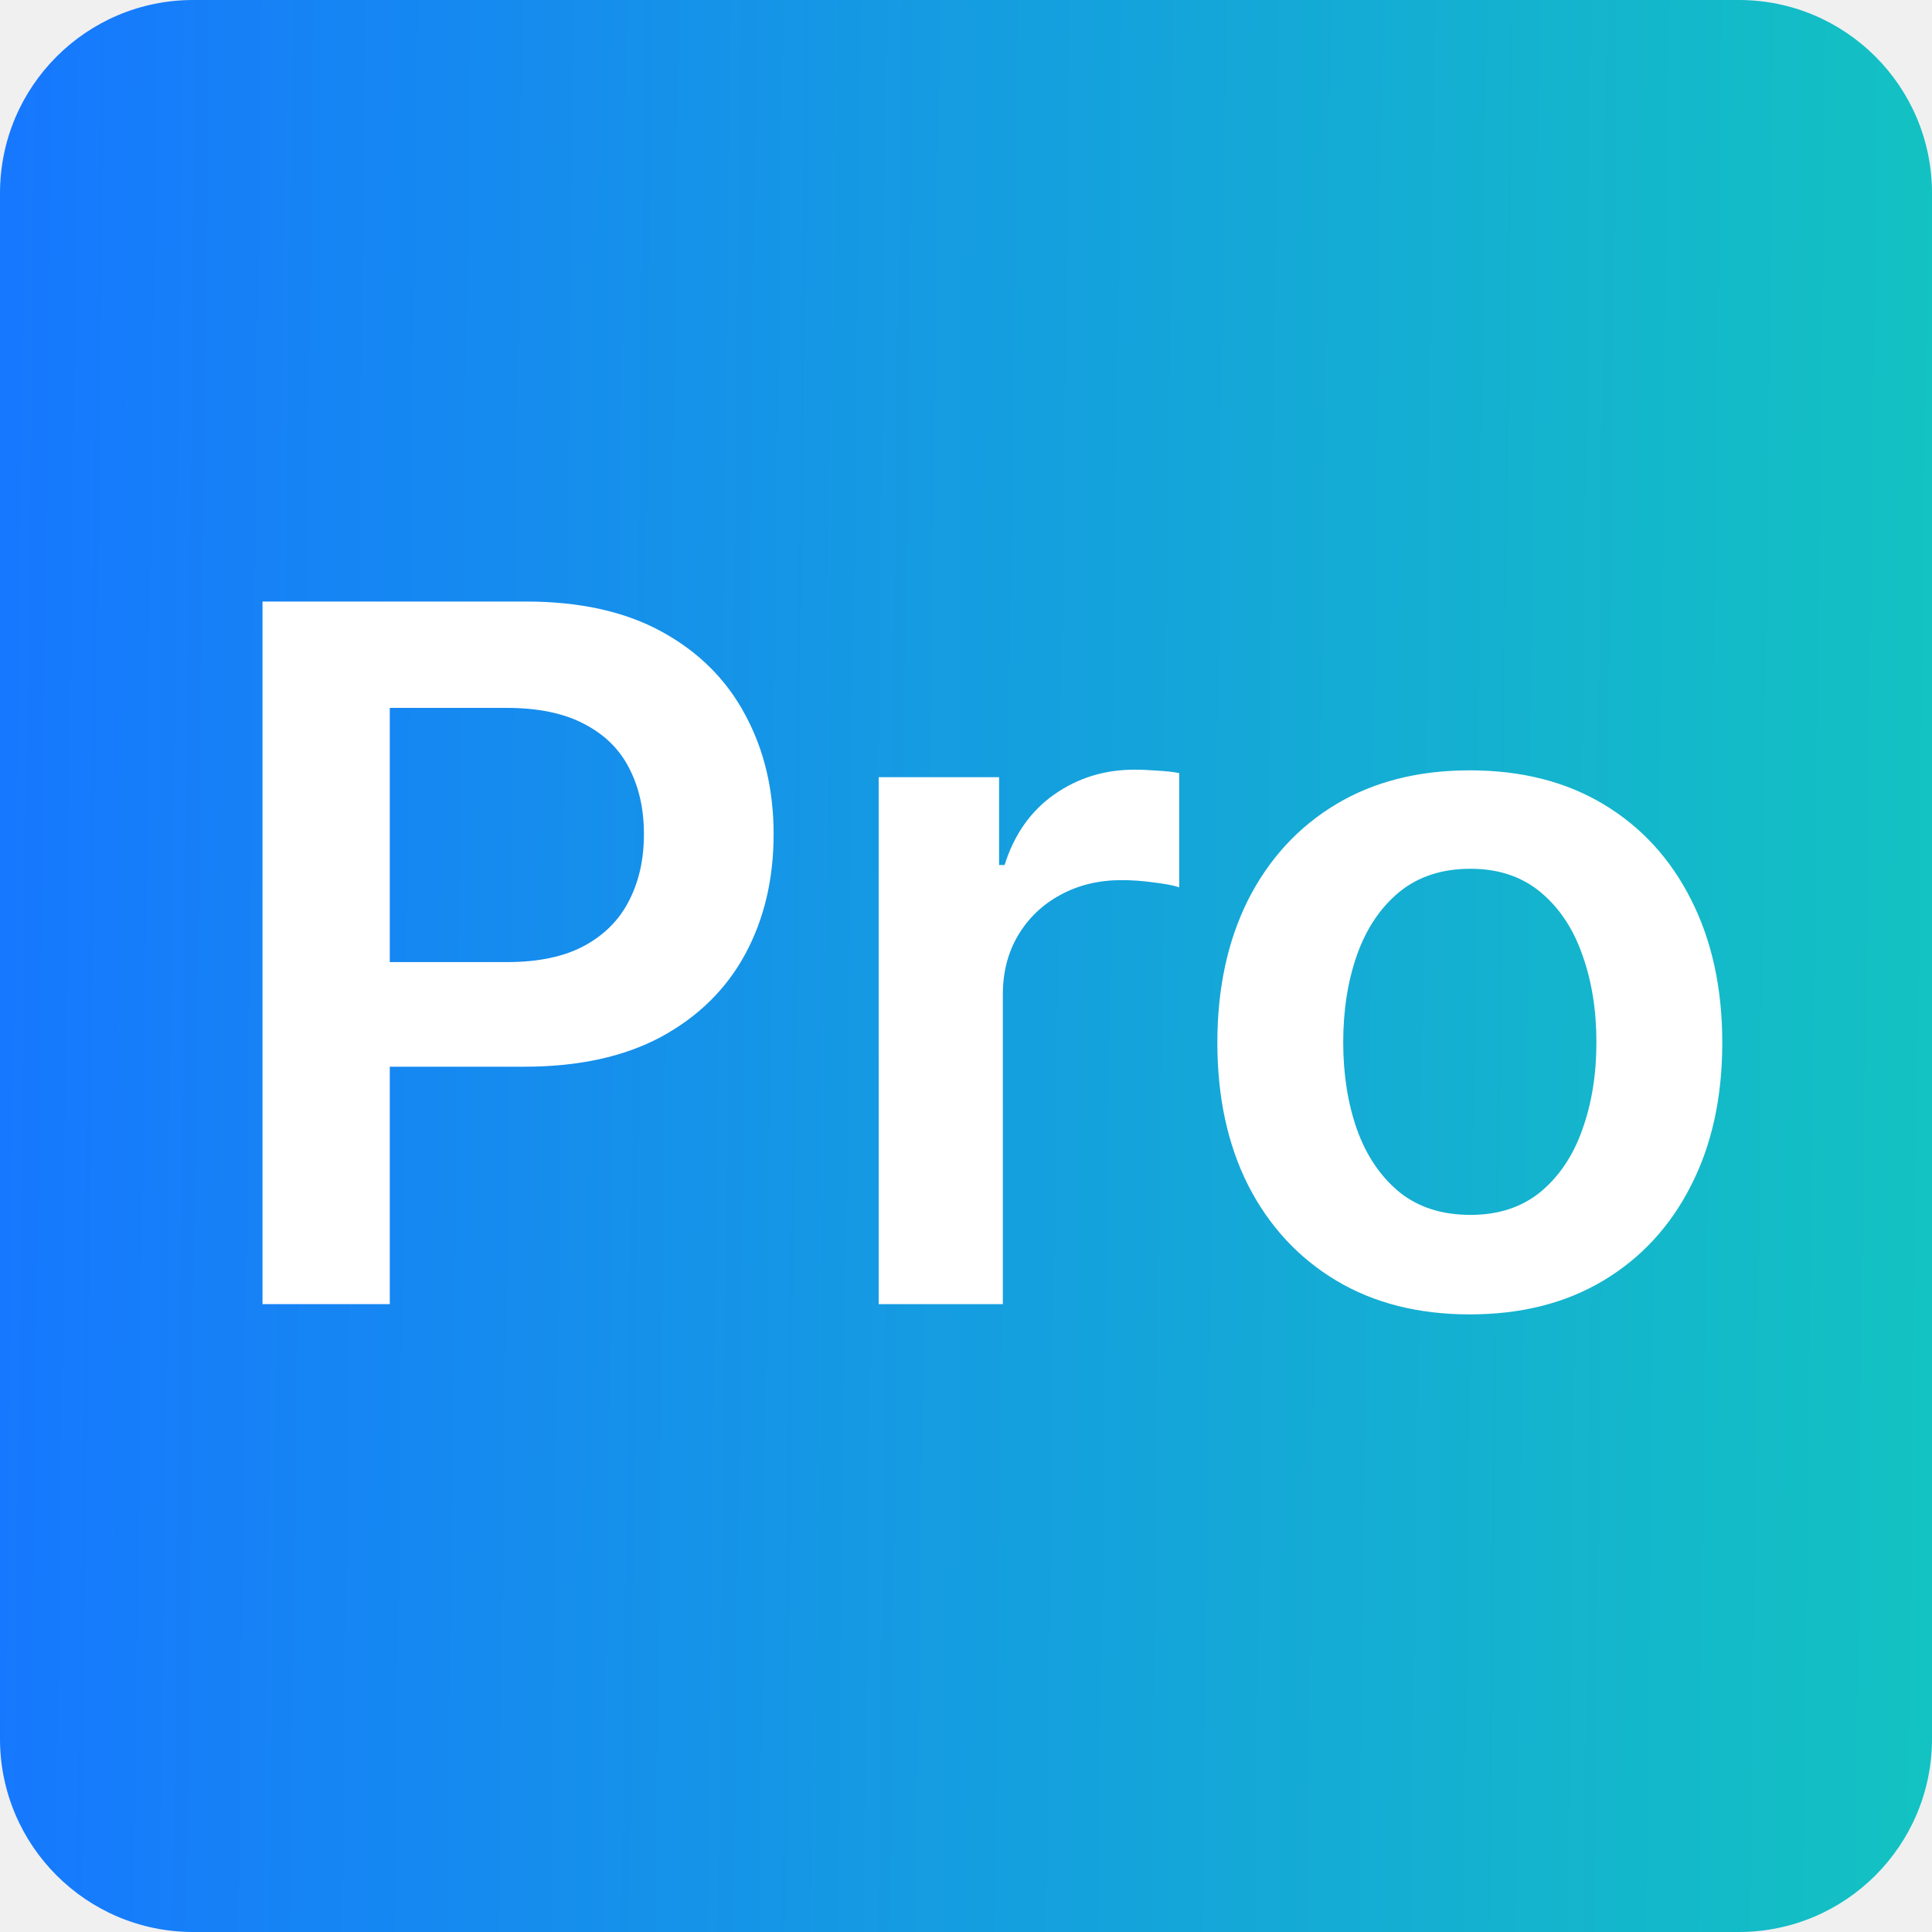
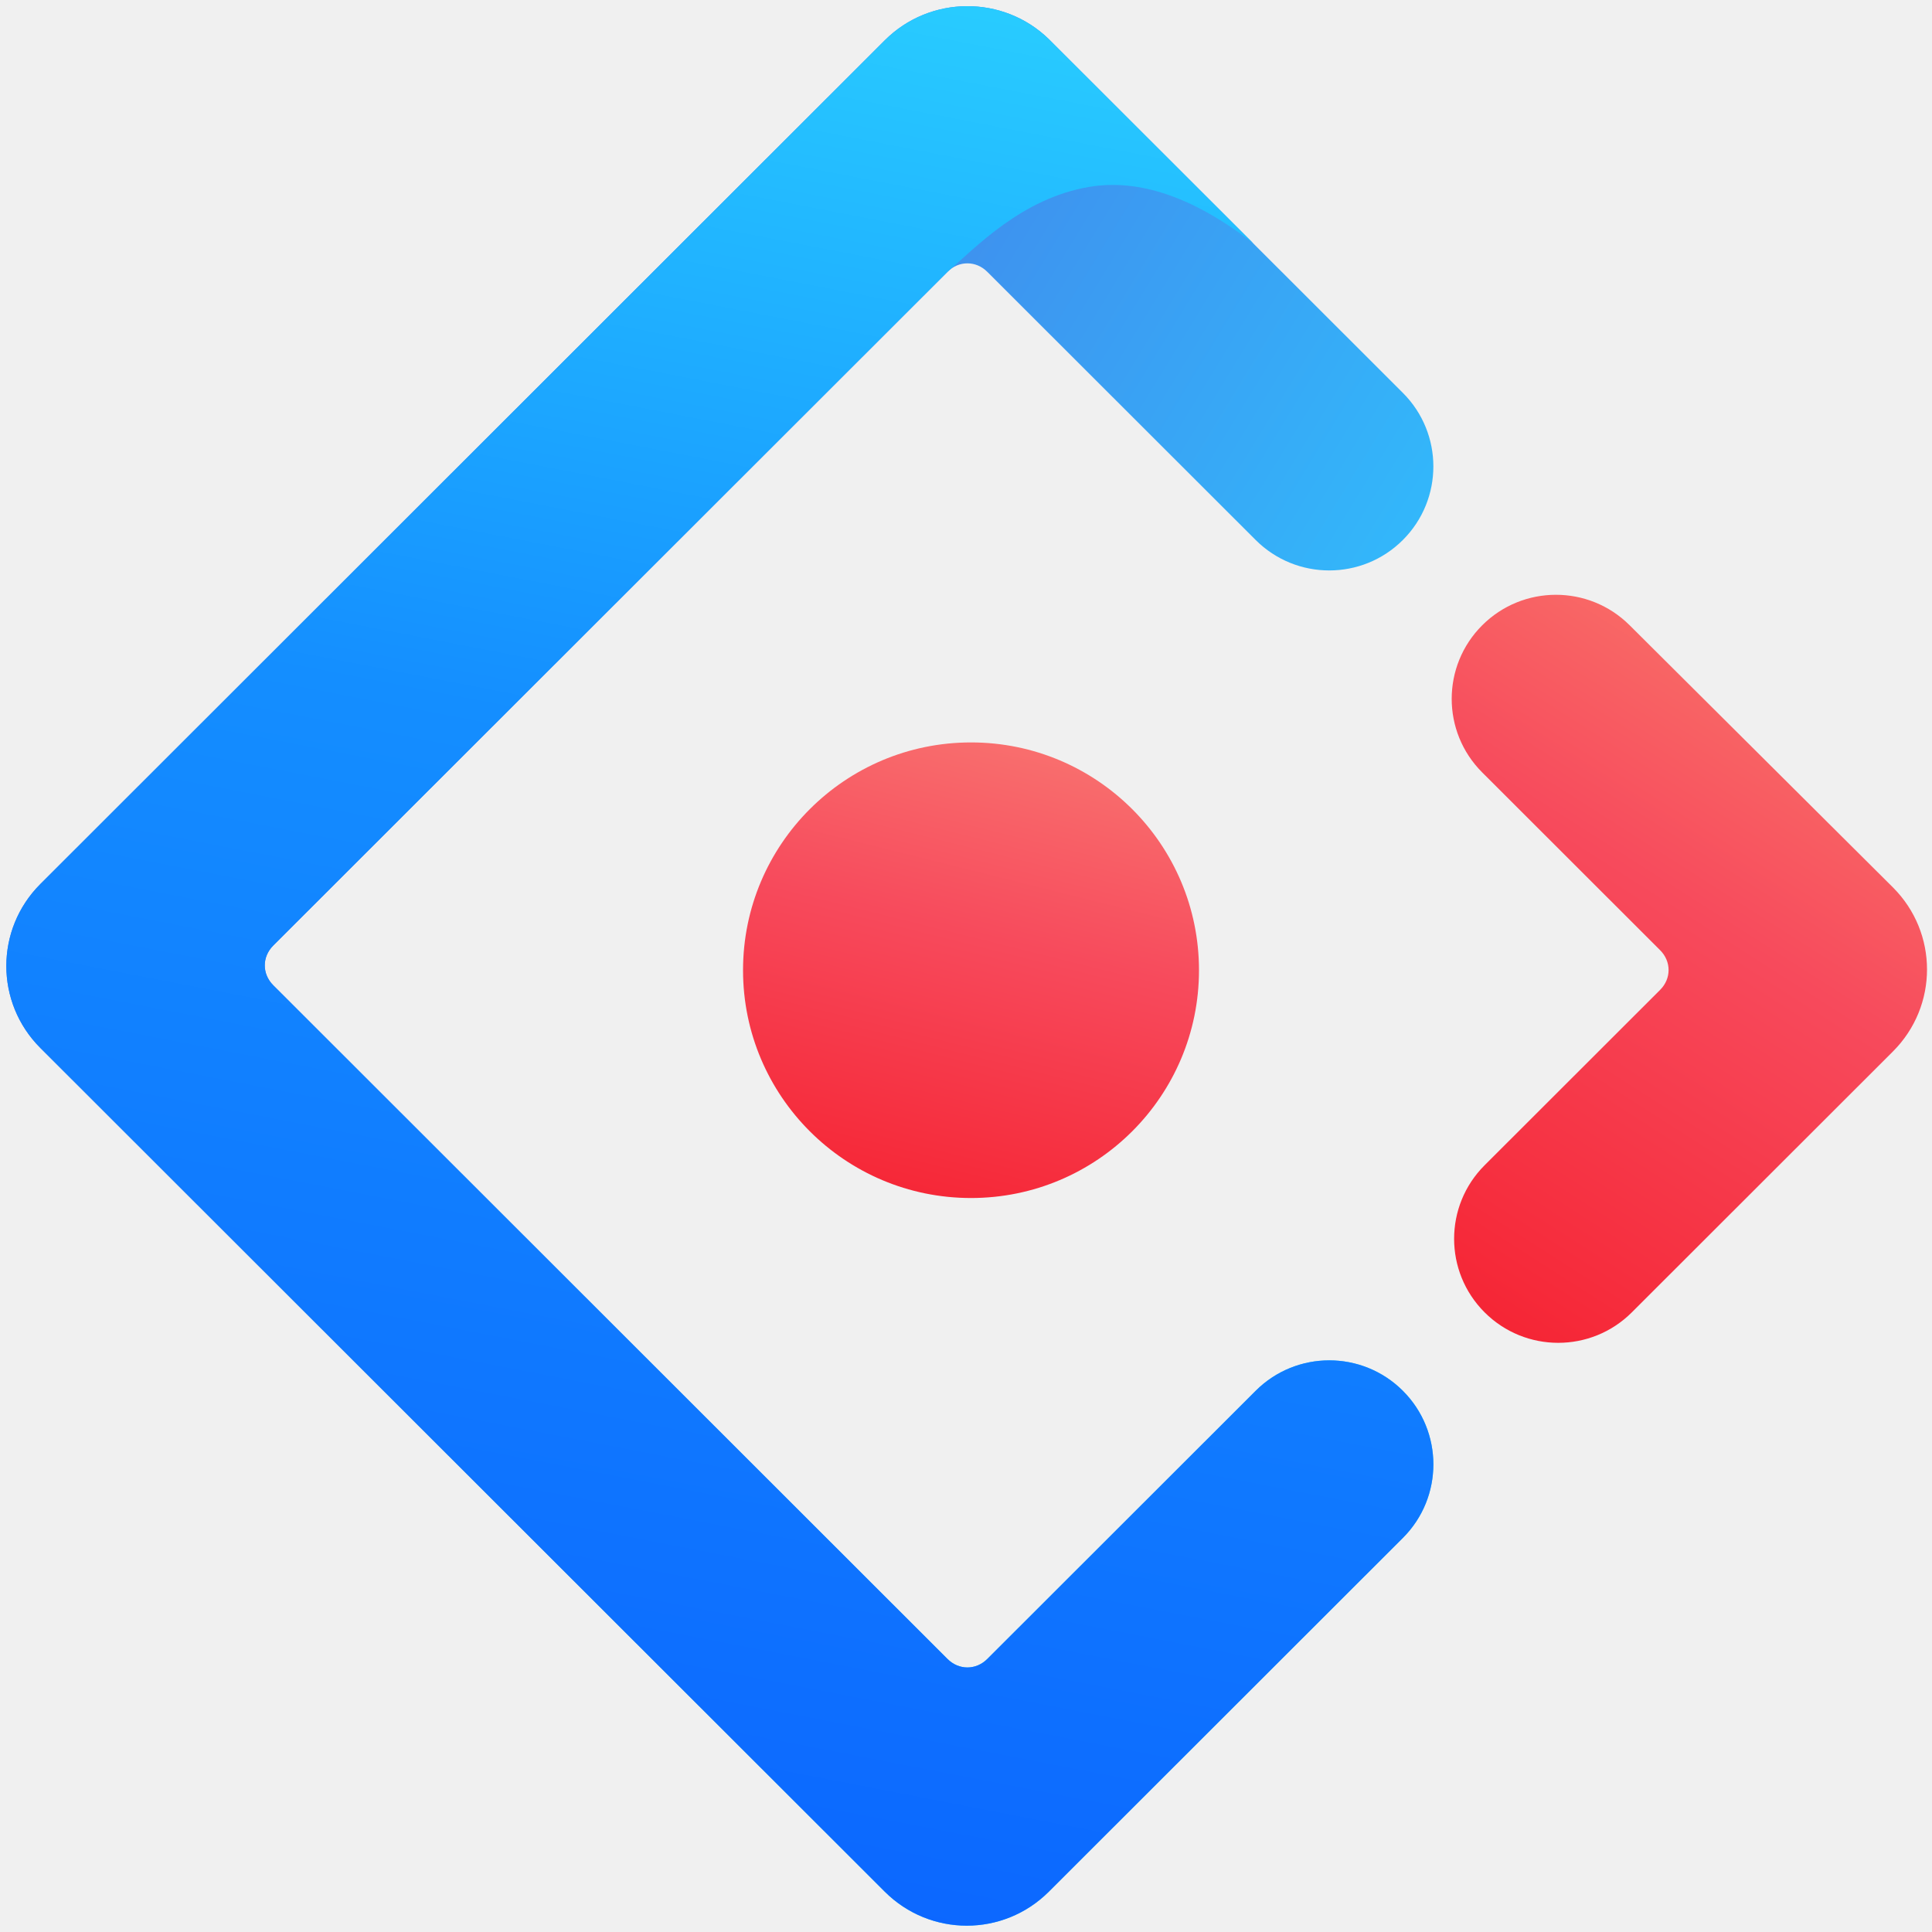
- <svg xmlns="http://www.w3.org/2000/svg" width="40" height="40" viewBox="0 0 40 40" fill="none">
-   <rect width="40" height="40" rx="4" fill="url(#paint0_linear_2_2)" />
-   <g clip-path="url(#clip0_2_2)">
-     <path d="M5.435 27V12.454H10.889C12.007 12.454 12.944 12.663 13.702 13.079C14.464 13.496 15.039 14.069 15.428 14.798C15.82 15.523 16.017 16.347 16.017 17.27C16.017 18.203 15.82 19.031 15.428 19.756C15.035 20.48 14.454 21.051 13.688 21.467C12.921 21.879 11.976 22.085 10.854 22.085H7.239V19.919H10.499C11.152 19.919 11.687 19.805 12.104 19.578C12.52 19.351 12.828 19.038 13.027 18.641C13.231 18.243 13.332 17.786 13.332 17.27C13.332 16.754 13.231 16.299 13.027 15.906C12.828 15.513 12.518 15.208 12.097 14.99C11.68 14.768 11.143 14.656 10.484 14.656H8.07V27H5.435ZM18.192 27V16.091H20.685V17.909H20.799C20.997 17.279 21.338 16.794 21.821 16.453C22.309 16.108 22.865 15.935 23.49 15.935C23.633 15.935 23.791 15.942 23.966 15.956C24.146 15.965 24.295 15.982 24.414 16.006V18.371C24.305 18.333 24.132 18.3 23.895 18.271C23.663 18.238 23.438 18.222 23.221 18.222C22.752 18.222 22.33 18.323 21.956 18.527C21.587 18.726 21.296 19.003 21.083 19.358C20.87 19.713 20.763 20.123 20.763 20.587V27H18.192ZM30.431 27.213C29.366 27.213 28.442 26.979 27.661 26.51C26.88 26.041 26.274 25.385 25.843 24.543C25.417 23.7 25.204 22.715 25.204 21.588C25.204 20.461 25.417 19.474 25.843 18.626C26.274 17.779 26.88 17.121 27.661 16.652C28.442 16.183 29.366 15.949 30.431 15.949C31.496 15.949 32.42 16.183 33.201 16.652C33.982 17.121 34.586 17.779 35.012 18.626C35.443 19.474 35.658 20.461 35.658 21.588C35.658 22.715 35.443 23.7 35.012 24.543C34.586 25.385 33.982 26.041 33.201 26.51C32.42 26.979 31.496 27.213 30.431 27.213ZM30.445 25.153C31.023 25.153 31.506 24.995 31.894 24.678C32.282 24.356 32.571 23.925 32.761 23.385C32.955 22.845 33.052 22.244 33.052 21.581C33.052 20.913 32.955 20.31 32.761 19.77C32.571 19.225 32.282 18.792 31.894 18.47C31.506 18.148 31.023 17.987 30.445 17.987C29.854 17.987 29.361 18.148 28.968 18.47C28.58 18.792 28.289 19.225 28.095 19.77C27.905 20.31 27.81 20.913 27.81 21.581C27.81 22.244 27.905 22.845 28.095 23.385C28.289 23.925 28.58 24.356 28.968 24.678C29.361 24.995 29.854 25.153 30.445 25.153Z" fill="white" />
+ <svg xmlns="http://www.w3.org/2000/svg" width="200" height="200" version="1.1" viewBox="0 0 200 200">
+   <defs>
+     <linearGradient id="linearGradient-1" x1="62.102%" x2="108.197%" y1="0%" y2="37.864%">
+       <stop offset="0%" stop-color="#4285EB" />
+       <stop offset="100%" stop-color="#2EC7FF" />
+     </linearGradient>
+     <linearGradient id="linearGradient-2" x1="69.644%" x2="54.043%" y1="0%" y2="108.457%">
+       <stop offset="0%" stop-color="#29CDFF" />
+       <stop offset="37.86%" stop-color="#148EFF" />
+       <stop offset="100%" stop-color="#0A60FF" />
+     </linearGradient>
+     <linearGradient id="linearGradient-3" x1="69.691%" x2="16.723%" y1="-12.974%" y2="117.391%">
+       <stop offset="0%" stop-color="#FA816E" />
+       <stop offset="41.473%" stop-color="#F74A5C" />
+       <stop offset="100%" stop-color="#F51D2C" />
+     </linearGradient>
+     <linearGradient id="linearGradient-4" x1="68.128%" x2="30.44%" y1="-35.691%" y2="114.943%">
+       <stop offset="0%" stop-color="#FA8E7D" />
+       <stop offset="51.264%" stop-color="#F74A5C" />
+       <stop offset="100%" stop-color="#F51D2C" />
+     </linearGradient>
+   </defs>
+   <g id="Page-1" fill="none" fill-rule="evenodd" stroke="none" stroke-width="1">
+     <g id="logo" transform="translate(-20, -20)">
+       <g id="Group-28-Copy-5" transform="translate(20, 20)">
+         <g id="Group-27-Copy-3">
+           <g id="Group-25" fill-rule="nonzero">
+             <g id="2">
+               <path id="Shape" fill="url(#linearGradient-1)" d="M91.588,4.177 L4.18,91.513 C-0.519,96.208 -0.519,103.792 4.18,108.487 L91.588,195.823 C96.287,200.519 103.877,200.519 108.577,195.823 L145.225,159.205 C149.434,155 149.434,148.182 145.225,143.977 C141.017,139.772 134.194,139.772 129.985,143.977 L102.202,171.737 C101.032,172.906 99.257,172.906 98.088,171.737 L28.286,101.993 C27.116,100.824 27.116,99.051 28.286,97.882 L98.088,28.138 C99.257,26.969 101.032,26.969 102.202,28.138 L129.985,55.898 C134.194,60.103 141.017,60.103 145.225,55.898 C149.434,51.693 149.434,44.876 145.225,40.671 L108.581,4.056 C103.862,-0.538 96.269,-0.501 91.588,4.177 Z" />
+               <path id="Shape" fill="url(#linearGradient-2)" d="M91.588,4.177 L4.18,91.513 C-0.519,96.208 -0.519,103.792 4.18,108.487 L91.588,195.823 C96.287,200.519 103.877,200.519 108.577,195.823 L145.225,159.205 C149.434,155 149.434,148.182 145.225,143.977 C141.017,139.772 134.194,139.772 129.985,143.977 L102.202,171.737 C101.032,172.906 99.257,172.906 98.088,171.737 L28.286,101.993 C27.116,100.824 27.116,99.051 28.286,97.882 L98.088,28.138 C101,25.627 105.752,20.542 112.73,19.352 C117.916,18.469 123.585,20.414 129.739,25.189 C125.625,21.078 118.572,14.034 108.581,4.056 C103.862,-0.538 96.269,-0.501 91.588,4.177 Z" />
+             </g>
+             <path id="Shape" fill="url(#linearGradient-3)" d="M153.686,135.855 C157.894,140.06 164.717,140.06 168.926,135.855 L195.96,108.843 C200.659,104.147 200.659,96.564 195.961,91.869 L168.691,64.718 C164.472,60.518 157.647,60.524 153.436,64.732 C149.227,68.937 149.227,75.754 153.436,79.959 L171.854,98.362 C173.024,99.531 173.024,101.305 171.854,102.473 L153.686,120.627 C149.477,124.832 149.477,131.65 153.686,135.855 Z" />
+           </g>
+           <ellipse id="Combined-Shape" cx="100.519" cy="100.437" fill="url(#linearGradient-4)" rx="23.6" ry="23.581" />
+         </g>
+       </g>
+     </g>
  </g>
-   <defs>
-     <linearGradient id="paint0_linear_2_2" x1="40" y1="20" x2="-0.5" y2="19.5" gradientUnits="userSpaceOnUse">
-       <stop stop-color="#13C2C2" />
-       <stop offset="1" stop-color="#1677FF" />
-     </linearGradient>
-     <clipPath id="clip0_2_2">
-       <rect width="33" height="24" fill="white" transform="translate(4 8)" />
-     </clipPath>
-   </defs>
</svg>
